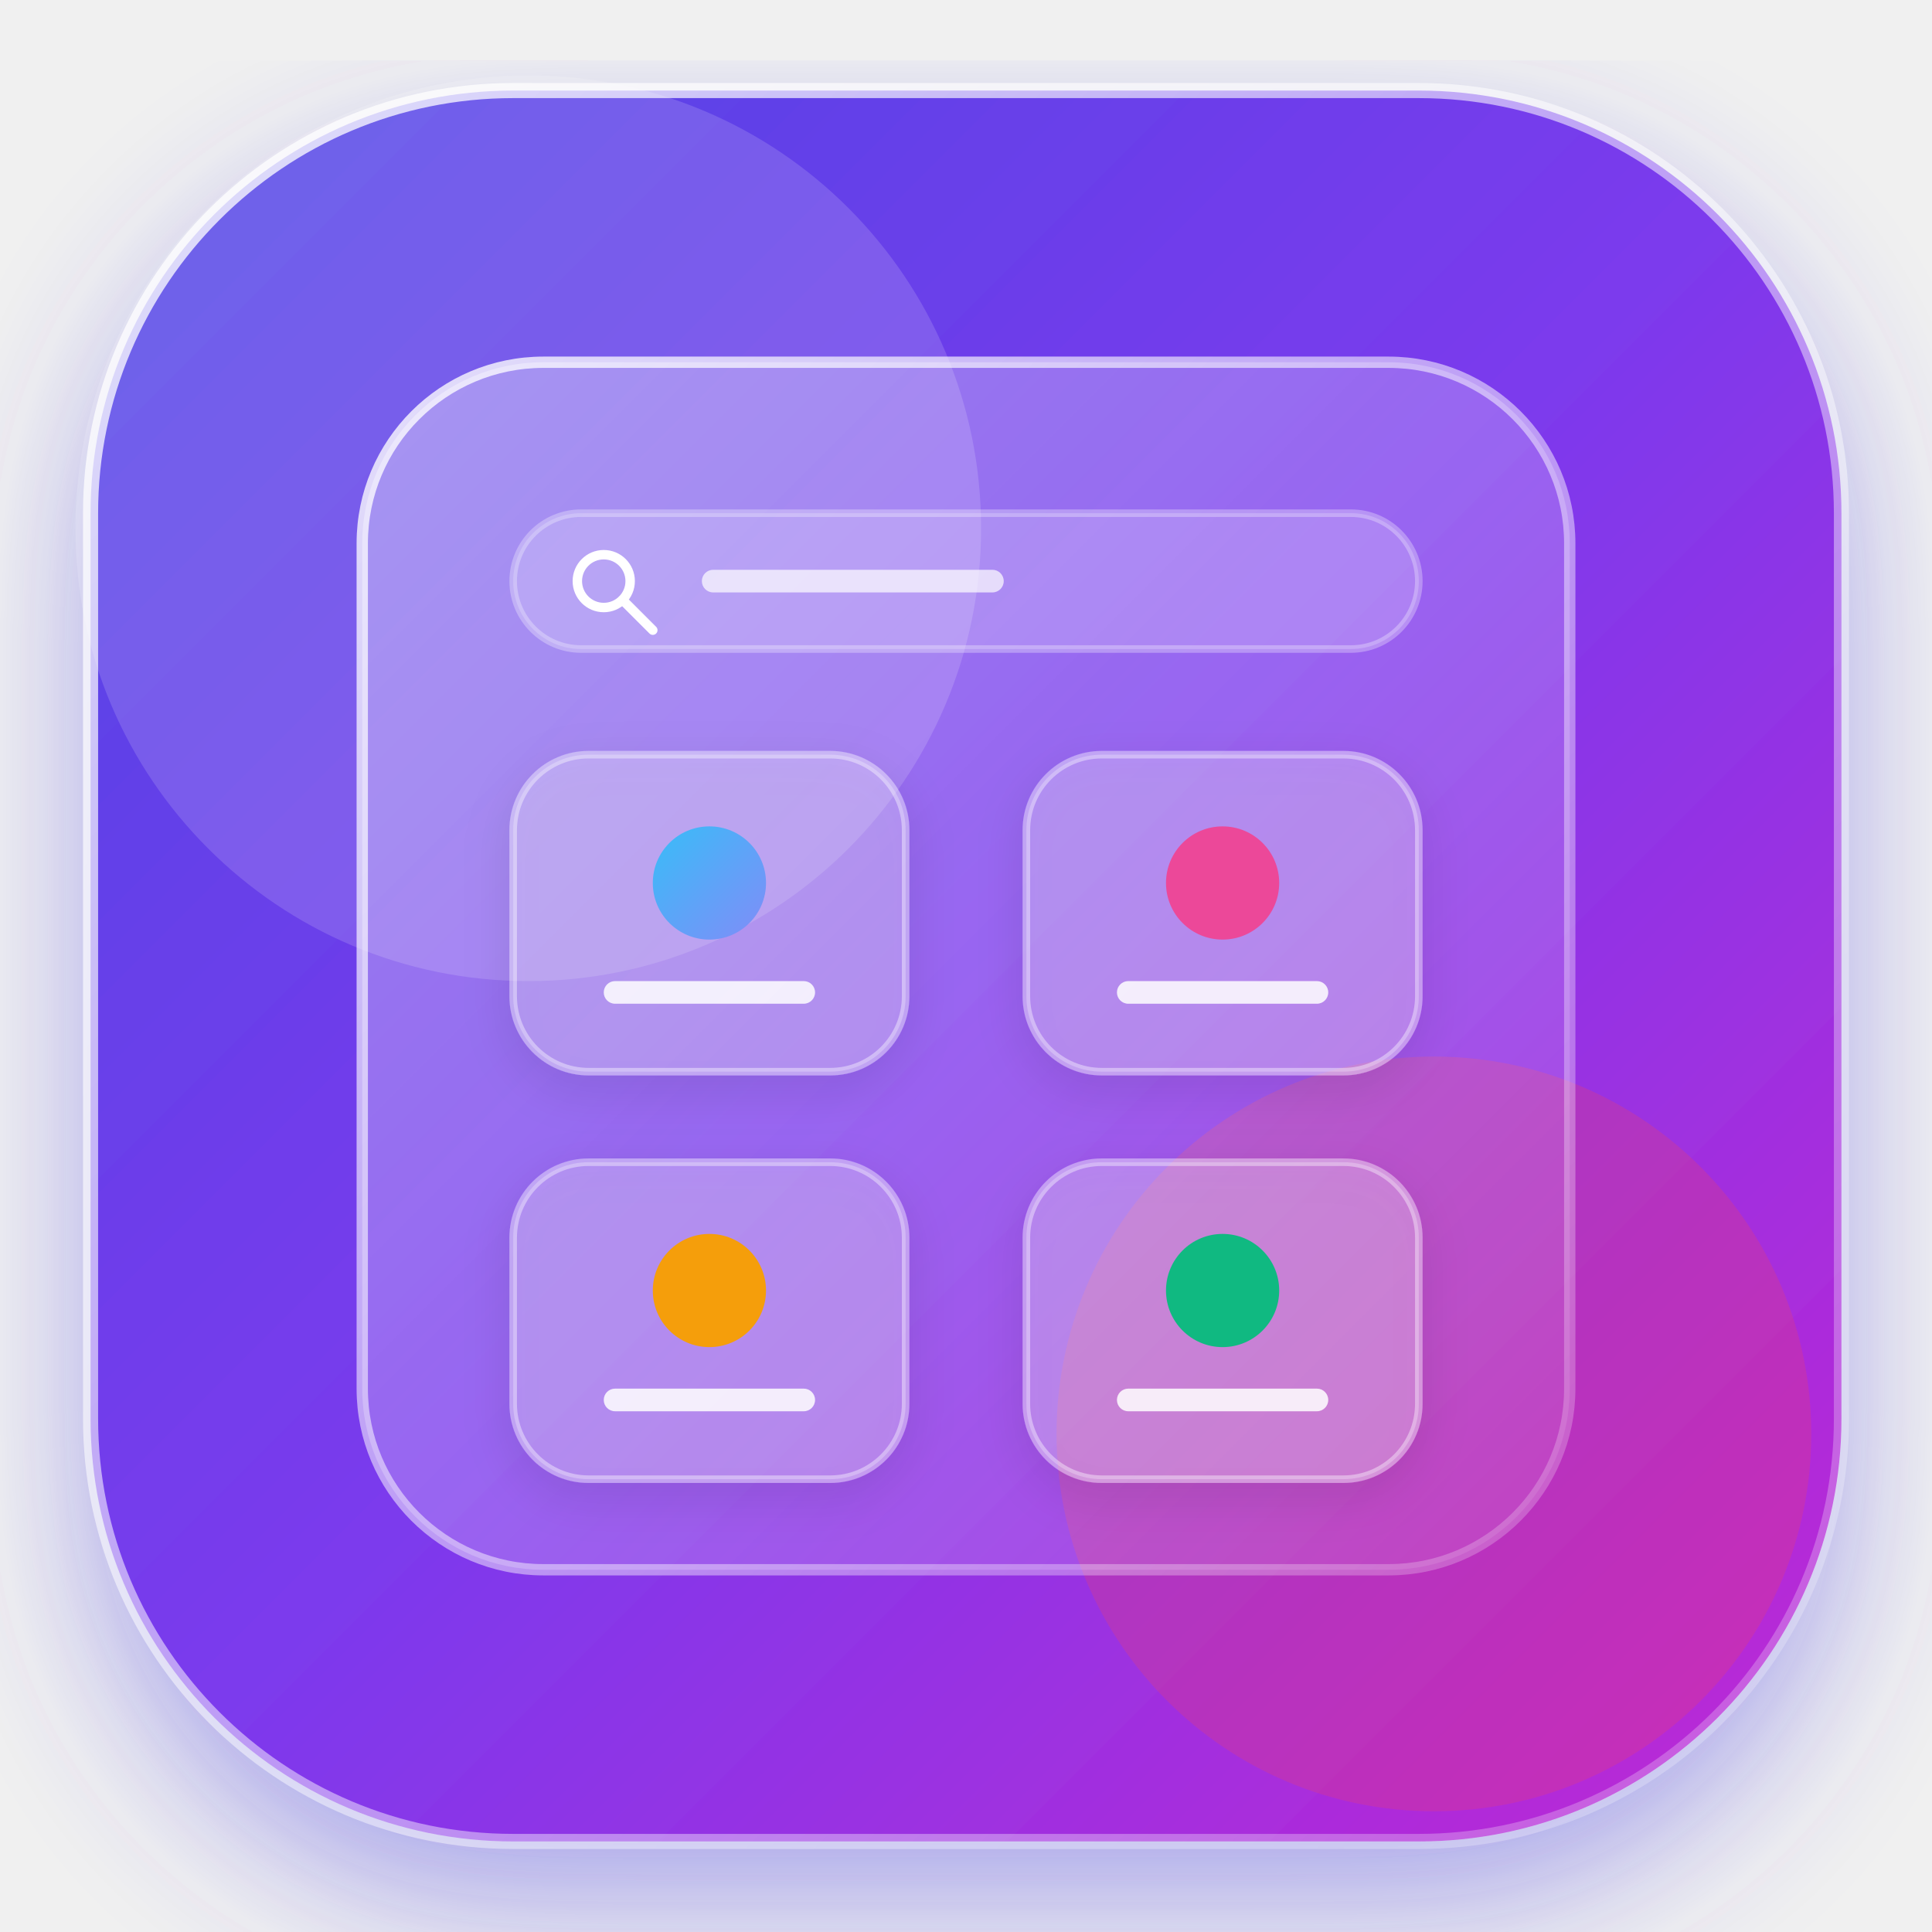
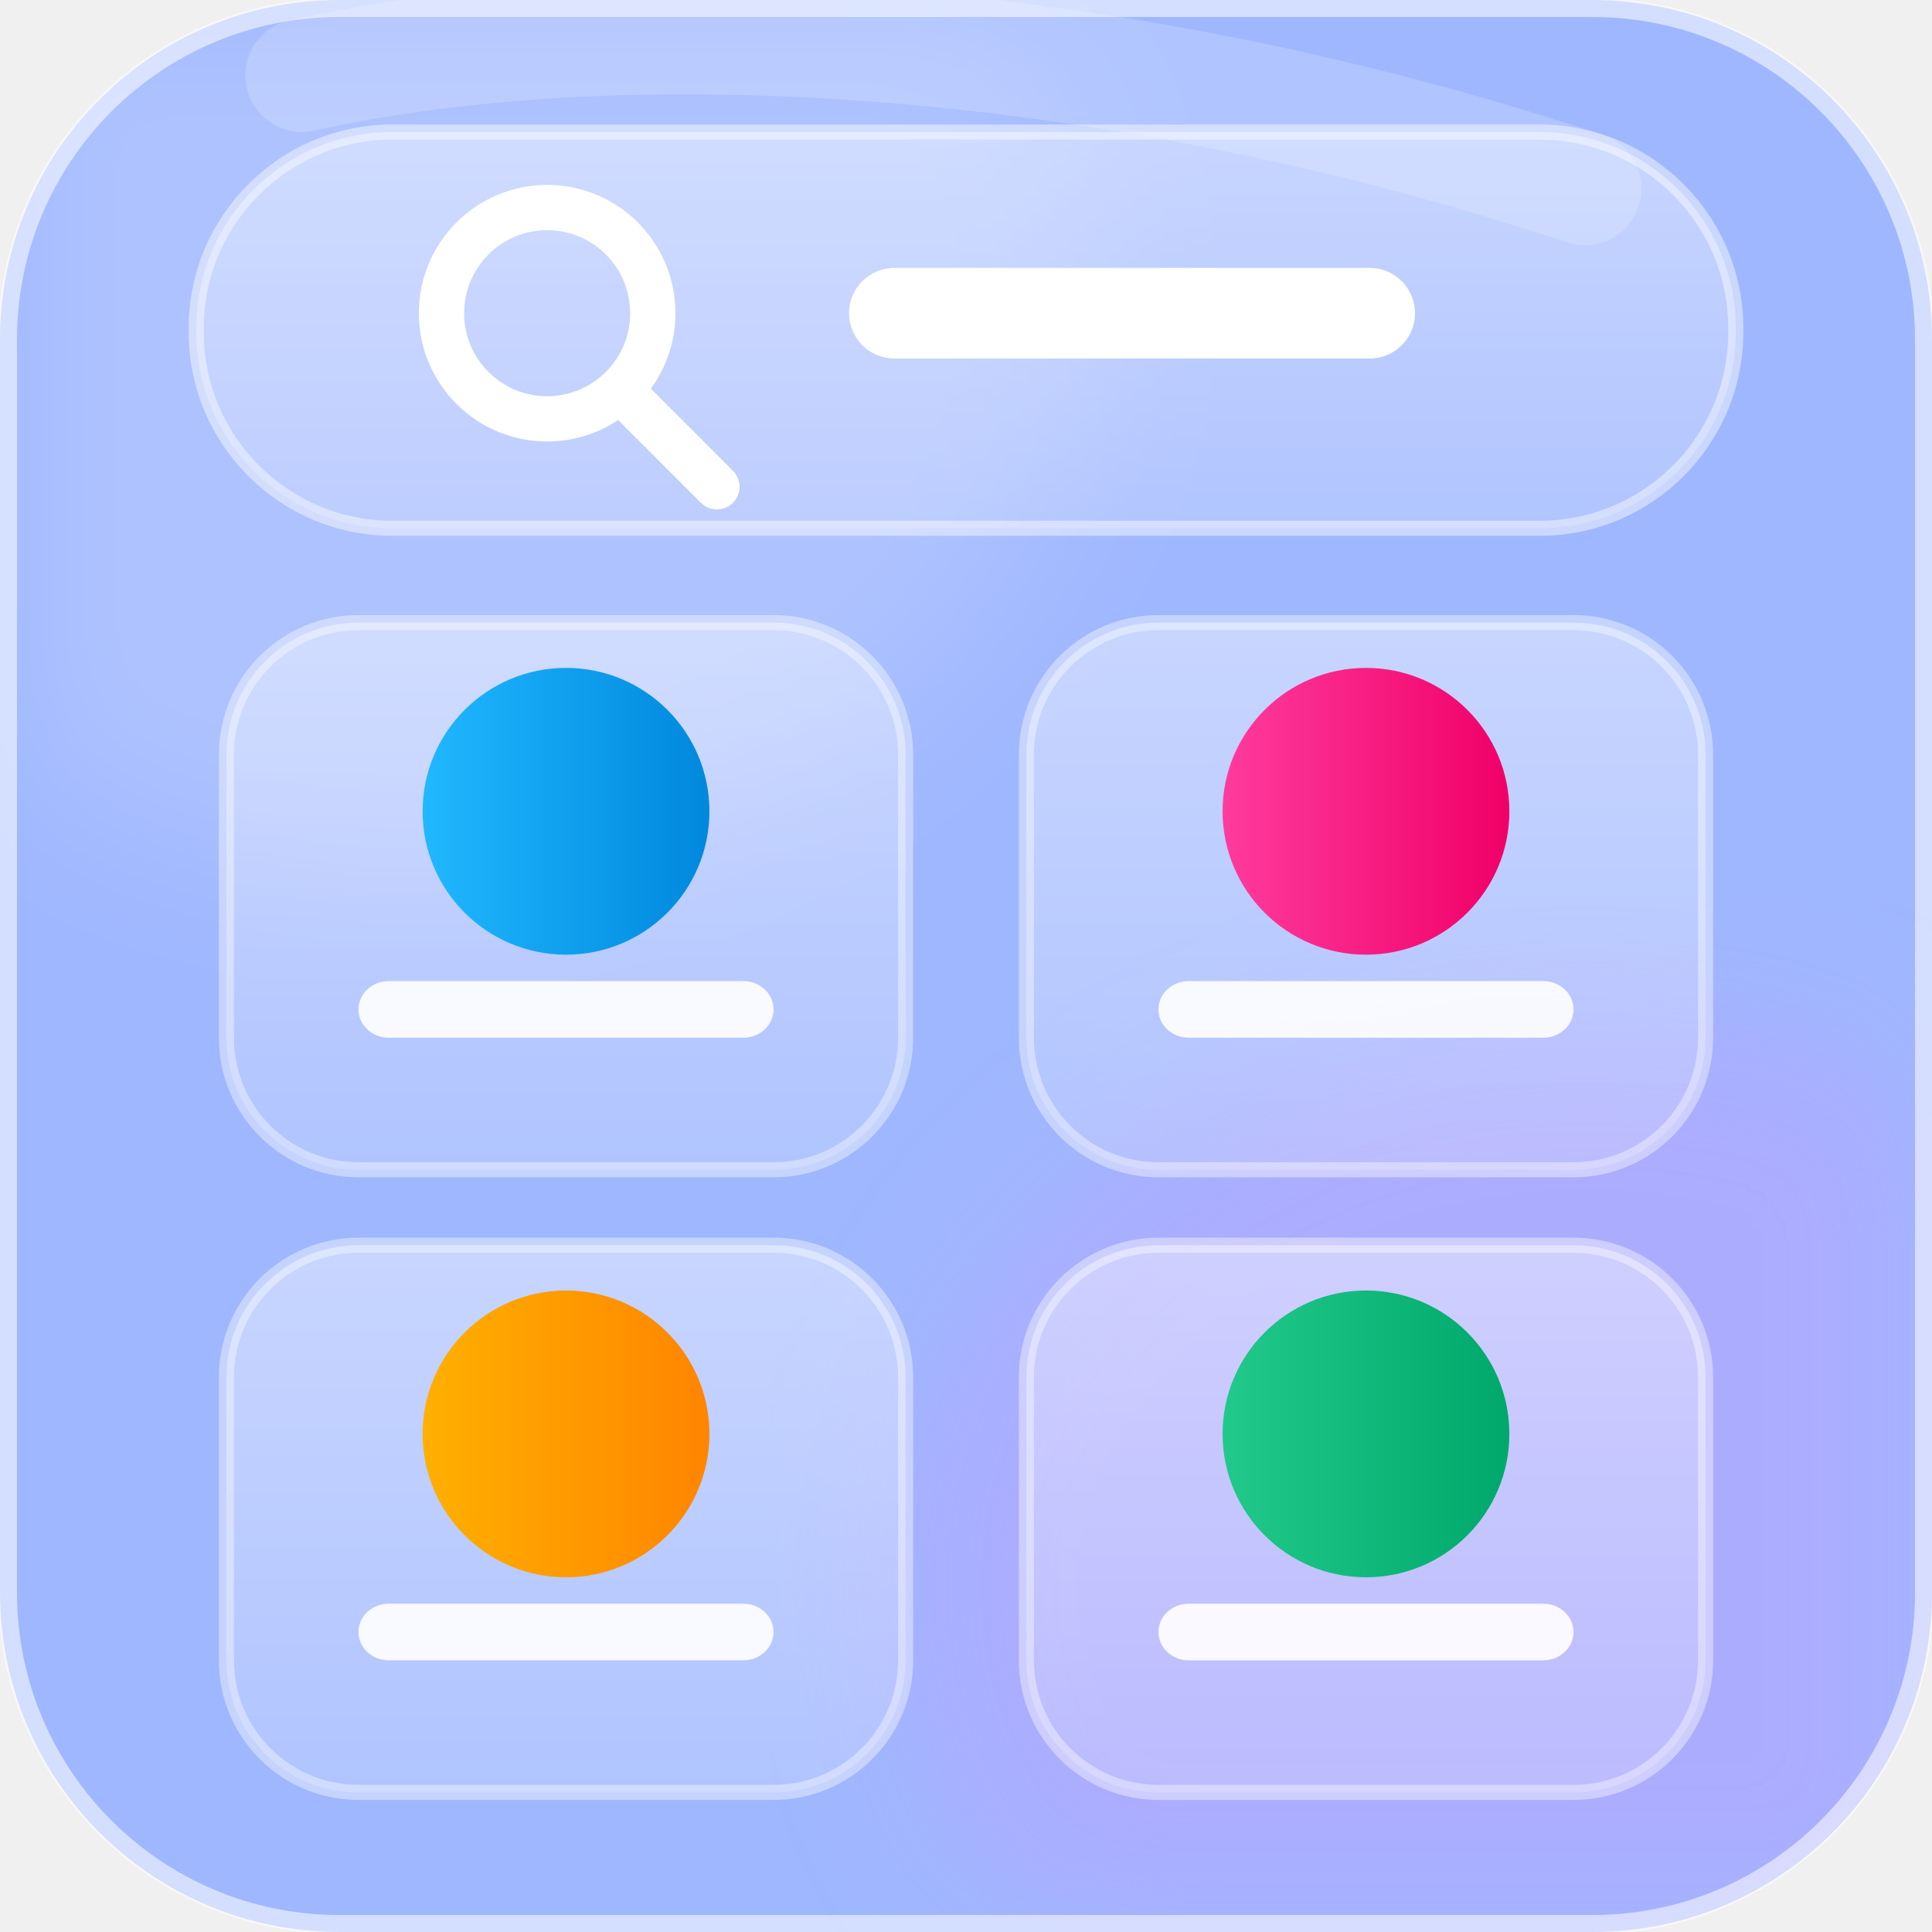
- <svg xmlns="http://www.w3.org/2000/svg" viewBox="0 0 512 512" width="512" height="512">
+ <svg xmlns="http://www.w3.org/2000/svg" width="512" height="512" viewBox="0 0 512 512" fill="none">
  <defs>
-     <linearGradient id="bgGrad" x1="0%" y1="0%" x2="100%" y2="100%">
-       <stop offset="0%" stop-color="#4f46e5" />
-       <stop offset="50%" stop-color="#7c3aed" />
-       <stop offset="100%" stop-color="#c026d3" />
+     <linearGradient id="bg" x1="60" y1="20" x2="470" y2="500">
+       <stop stop-color="#9FB7FF" />
+       <stop offset="0.45" stop-color="#5156F6" />
+       <stop offset="1" stop-color="#B05CFF" />
    </linearGradient>
-     <linearGradient id="glassGrad" x1="0%" y1="0%" x2="100%" y2="100%">
-       <stop offset="0%" stop-color="#ffffff" stop-opacity="0.35" />
-       <stop offset="100%" stop-color="#ffffff" stop-opacity="0.08" />
+     <linearGradient id="glass" x1="0" y1="0" x2="0" y2="1">
+       <stop stop-color="white" stop-opacity="0.42" />
+       <stop offset="1" stop-color="white" stop-opacity="0.18" />
    </linearGradient>
-     <linearGradient id="borderGrad" x1="0%" y1="0%" x2="100%" y2="100%">
-       <stop offset="0%" stop-color="#ffffff" stop-opacity="0.8" />
-       <stop offset="100%" stop-color="#ffffff" stop-opacity="0.2" />
+     <linearGradient id="shine">
+       <stop stop-color="white" stop-opacity="0.7" />
+       <stop offset="1" stop-color="white" stop-opacity="0" />
    </linearGradient>
-     <linearGradient id="accentGrad" x1="0%" y1="0%" x2="100%" y2="100%">
-       <stop offset="0%" stop-color="#38bdf8" />
-       <stop offset="100%" stop-color="#818cf8" />
+     <linearGradient id="blue">
+       <stop stop-color="#20B8FF" />
+       <stop offset="1" stop-color="#0088DD" />
    </linearGradient>
-     <filter id="outerShadow" x="-20%" y="-20%" width="140%" height="140%">
-       <feDropShadow dx="0" dy="16" stdDeviation="20" flood-color="#4f46e5" flood-opacity="0.45" />
+     <linearGradient id="pink">
+       <stop stop-color="#FF3B9D" />
+       <stop offset="1" stop-color="#F00068" />
+     </linearGradient>
+     <linearGradient id="orange">
+       <stop stop-color="#FFB000" />
+       <stop offset="1" stop-color="#FF8500" />
+     </linearGradient>
+     <linearGradient id="green">
+       <stop stop-color="#21C98B" />
+       <stop offset="1" stop-color="#00A86B" />
+     </linearGradient>
+     <filter id="shadow" x="-30%" y="-30%" width="160%" height="160%">
+       <feGaussianBlur stdDeviation="12" />
    </filter>
-     <filter id="tileShadow" x="-30%" y="-30%" width="160%" height="160%">
-       <feDropShadow dx="0" dy="4" stdDeviation="6" flood-color="#000000" flood-opacity="0.3" />
+     <filter id="soft">
+       <feGaussianBlur stdDeviation="20" />
    </filter>
+     <clipPath id="clip">
+       <rect x="0" y="0" width="512" height="512" rx="90" />
+     </clipPath>
  </defs>
-   <rect x="24" y="24" width="464" height="464" rx="112" fill="url(#bgGrad)" filter="url(#outerShadow)" />
-   <circle cx="140" cy="140" r="120" fill="#ffffff" opacity="0.15" />
-   <circle cx="380" cy="380" r="100" fill="#f43f5e" opacity="0.25" />
-   <rect x="24" y="24" width="464" height="464" rx="112" fill="none" stroke="url(#borderGrad)" stroke-width="4" />
-   <rect x="96" y="96" width="320" height="320" rx="48" fill="url(#glassGrad)" stroke="url(#borderGrad)" stroke-width="3" />
-   <rect x="136" y="136" width="240" height="36" rx="18" fill="rgba(255, 255, 255, 0.2)" stroke="rgba(255, 255, 255, 0.3)" stroke-width="2" />
-   <circle cx="160" cy="154" r="7" fill="none" stroke="#ffffff" stroke-width="2.5" />
-   <line x1="165" y1="159" x2="173" y2="167" stroke="#ffffff" stroke-width="2.5" stroke-linecap="round" />
-   <rect x="186" y="151" width="80" height="6" rx="3" fill="rgba(255, 255, 255, 0.7)" />
-   <rect x="136" y="200" width="104" height="84" rx="20" fill="rgba(255, 255, 255, 0.25)" stroke="rgba(255, 255, 255, 0.4)" stroke-width="2" filter="url(#tileShadow)" />
-   <circle cx="188" cy="234" r="15" fill="url(#accentGrad)" />
-   <rect x="160" y="260" width="56" height="6" rx="3" fill="rgba(255, 255, 255, 0.85)" />
-   <rect x="272" y="200" width="104" height="84" rx="20" fill="rgba(255, 255, 255, 0.25)" stroke="rgba(255, 255, 255, 0.4)" stroke-width="2" filter="url(#tileShadow)" />
-   <circle cx="324" cy="234" r="15" fill="#ec4899" />
-   <rect x="296" y="260" width="56" height="6" rx="3" fill="rgba(255, 255, 255, 0.85)" />
-   <rect x="136" y="308" width="104" height="84" rx="20" fill="rgba(255, 255, 255, 0.25)" stroke="rgba(255, 255, 255, 0.4)" stroke-width="2" filter="url(#tileShadow)" />
-   <circle cx="188" cy="342" r="15" fill="#f59e0b" />
-   <rect x="160" y="368" width="56" height="6" rx="3" fill="rgba(255, 255, 255, 0.85)" />
-   <rect x="272" y="308" width="104" height="84" rx="20" fill="rgba(255, 255, 255, 0.25)" stroke="rgba(255, 255, 255, 0.4)" stroke-width="2" filter="url(#tileShadow)" />
-   <circle cx="324" cy="342" r="15" fill="#10b981" />
-   <rect x="296" y="368" width="56" height="6" rx="3" fill="rgba(255, 255, 255, 0.85)" />
+   <rect width="512" height="512" rx="90" fill="url(#bg)" />
+   <g clip-path="url(#clip)">
+     <ellipse cx="110" cy="80" rx="180" ry="150" fill="white" opacity="0.16" filter="url(#soft)" />
+     <ellipse cx="420" cy="420" rx="180" ry="150" fill="#D58CFF" opacity="0.25" filter="url(#soft)" />
+   </g>
+   <rect x="52" y="35" width="408" height="105" rx="52" fill="url(#glass)" stroke="white" stroke-opacity="0.45" stroke-width="4" />
+   <circle cx="145" cy="83" r="28" stroke="white" stroke-width="12" />
+   <line x1="166" y1="105" x2="190" y2="129" stroke="white" stroke-width="12" stroke-linecap="round" />
+   <rect x="225" y="71" width="150" height="24" rx="12" fill="white" />
+   <rect x="60" y="165" width="180" height="145" rx="35" fill="url(#glass)" stroke="white" stroke-opacity="0.4" stroke-width="4" />
+   <circle cx="150" cy="215" r="38" fill="url(#blue)" />
+   <rect x="95" y="260" width="110" height="15" rx="8" fill="white" opacity="0.9" />
+   <rect x="272" y="165" width="180" height="145" rx="35" fill="url(#glass)" stroke="white" stroke-opacity="0.4" stroke-width="4" />
+   <circle cx="362" cy="215" r="38" fill="url(#pink)" />
+   <rect x="307" y="260" width="110" height="15" rx="8" fill="white" opacity="0.9" />
+   <rect x="60" y="330" width="180" height="145" rx="35" fill="url(#glass)" stroke="white" stroke-opacity="0.4" stroke-width="4" />
+   <circle cx="150" cy="380" r="38" fill="url(#orange)" />
+   <rect x="95" y="425" width="110" height="15" rx="8" fill="white" opacity="0.9" />
+   <rect x="272" y="330" width="180" height="145" rx="35" fill="url(#glass)" stroke="white" stroke-opacity="0.4" stroke-width="4" />
+   <circle cx="362" cy="380" r="38" fill="url(#green)" />
+   <rect x="307" y="425" width="110" height="15" rx="8" fill="white" opacity="0.9" />
+   <path d="M80 20C170 0 300 10 420 50" stroke="white" stroke-opacity="0.18" stroke-width="30" stroke-linecap="round" />
+   <rect x="2" y="2" width="508" height="508" rx="88" stroke="white" stroke-opacity="0.55" stroke-width="5" />
</svg>
